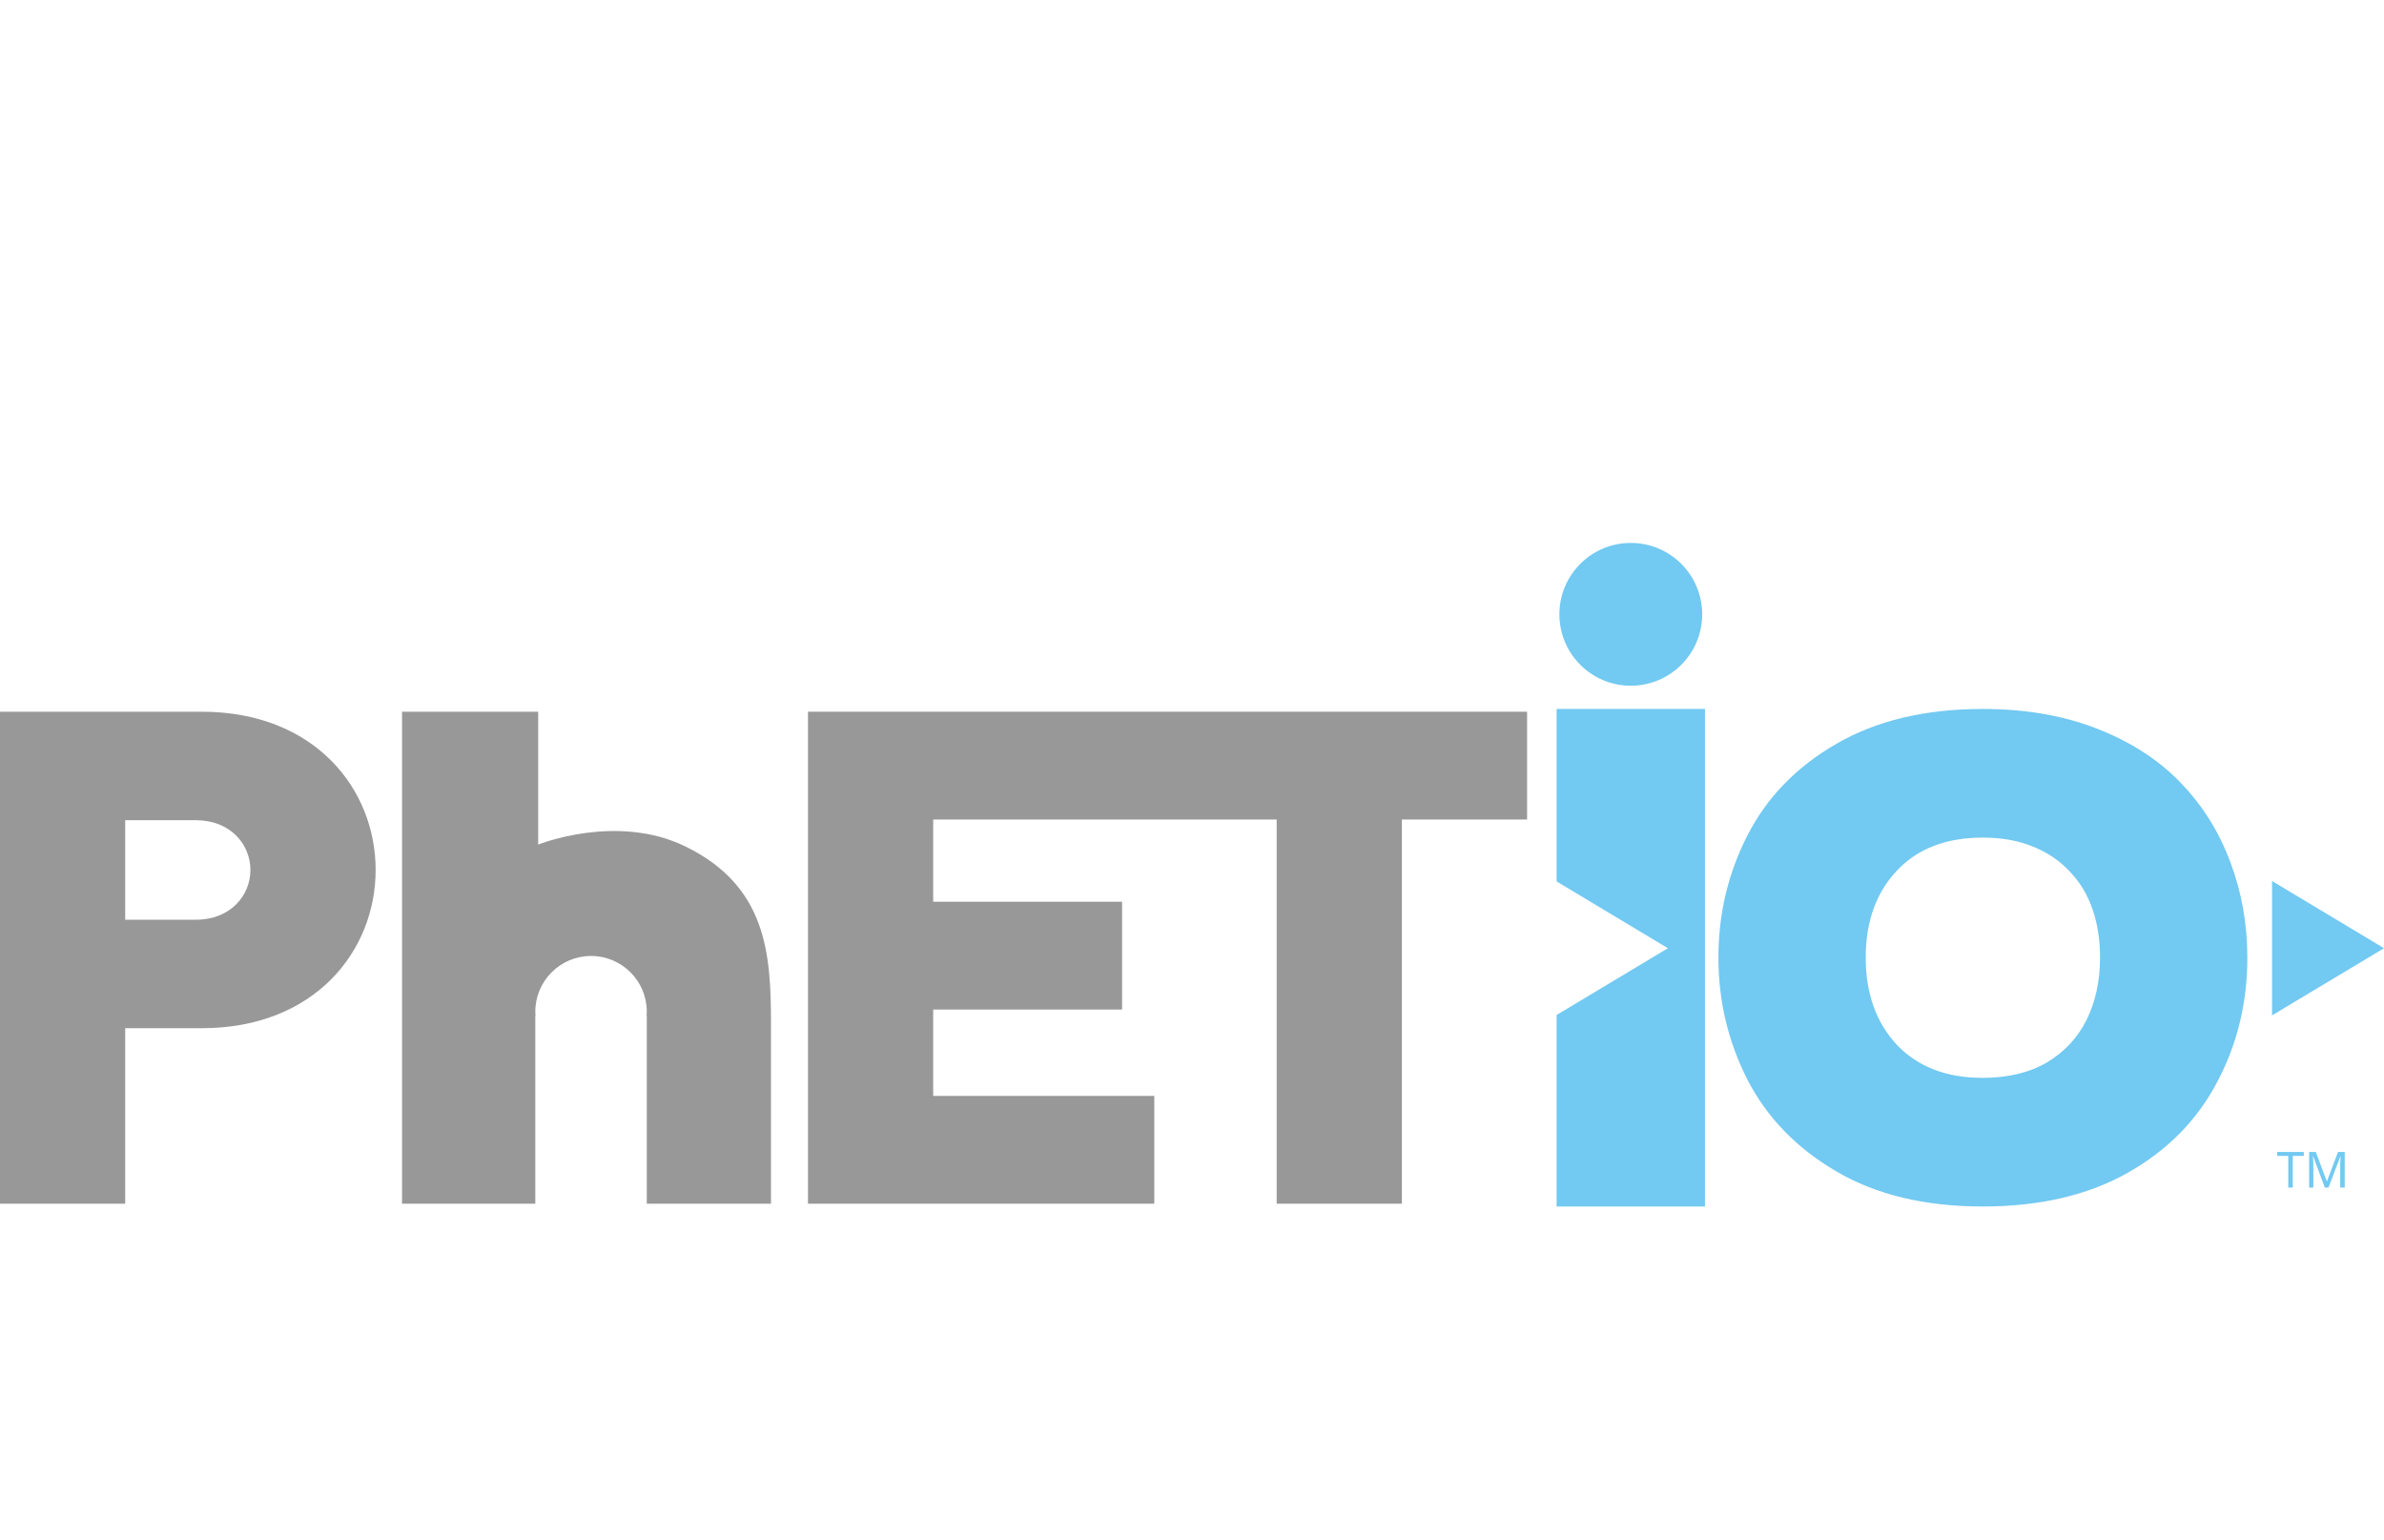
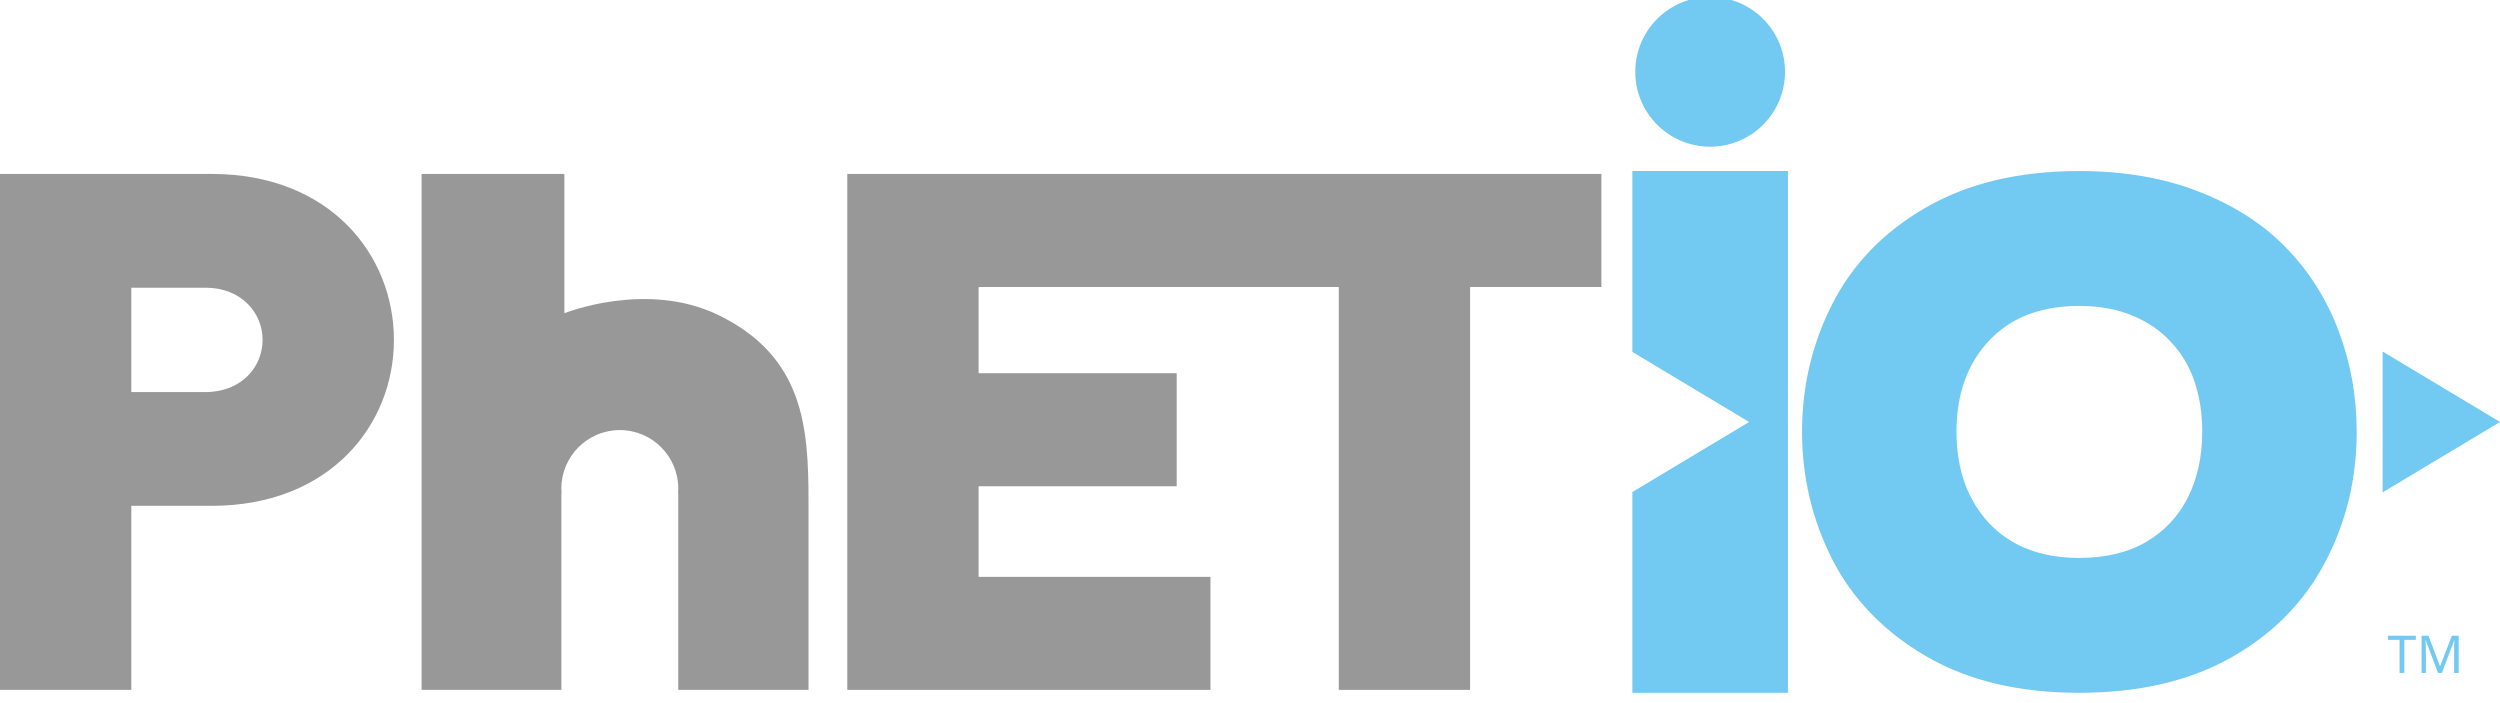
- <svg xmlns="http://www.w3.org/2000/svg" version="1.1" id="Layer_1" x="0px" y="0px" width="274px" height="177px" viewBox="115.92 132.26 273.164 76.034" enable-background="new 115.92 132.26 273.164 76.034" xml:space="preserve">
+ <svg xmlns="http://www.w3.org/2000/svg" version="1.1" id="Layer_1" x="0px" y="0px" width="274px" height="77px" viewBox="115.92 195 274 77" enable-background="new 115.92 194.664 273.997 76.267" xml:space="preserve">
  <g transform="translate(0,12)">
    <g transform="matrix(1 0 0 1 0 100)">
-       <polygon fill="#72C9F1" points="310.961,107.976 294.599,107.976 294.599,86.533 296.127,85.617 307.654,78.701 296.127,71.785   294.599,70.869 294.599,51.601 310.961,51.601  " />
-       <polygon fill="none" stroke="#72C9F1" stroke-width="0.637" stroke-miterlimit="3.864" points="310.961,107.976 294.599,107.976   294.599,86.533 296.127,85.617 307.654,78.701 296.127,71.785 294.599,70.869 294.599,51.601 310.961,51.601  " />
-       <path fill="#72C9F1" d="M356.867,79.77c0-2.06-0.294-3.935-0.877-5.625c-0.585-1.716-1.475-3.195-2.669-4.438   c-1.17-1.268-2.604-2.244-4.308-2.932c-1.703-0.712-3.673-1.069-5.908-1.069c-4.271,0-7.626,1.295-10.065,3.882   c-2.44,2.588-3.659,5.982-3.659,10.182c0,4.199,1.219,7.605,3.659,10.221c2.464,2.589,5.819,3.883,10.065,3.883   c2.921,0,5.412-0.596,7.471-1.783c2.06-1.215,3.622-2.879,4.691-4.992C356.333,84.958,356.867,82.515,356.867,79.77z    M373.107,79.77c0,5.123-1.144,9.838-3.432,14.143c-2.262,4.306-5.643,7.725-10.141,10.26s-9.977,3.804-16.43,3.804   c-6.533,0-12.061-1.32-16.584-3.962c-4.524-2.641-7.891-6.113-10.103-10.419c-2.187-4.305-3.278-8.912-3.278-13.825   c0-4.94,1.092-9.548,3.278-13.827c2.185-4.305,5.54-7.764,10.063-10.38c4.551-2.641,10.091-3.96,16.623-3.961   c4.879,0,9.225,0.753,13.038,2.259c3.836,1.505,6.987,3.552,9.454,6.14c2.465,2.563,4.332,5.56,5.604,8.993   C372.471,72.4,373.106,75.993,373.107,79.77z" />
-       <path fill="none" stroke="#72C9F1" stroke-width="0.637" stroke-miterlimit="3.864" d="M356.867,79.77   c0-2.06-0.294-3.935-0.877-5.625c-0.585-1.716-1.475-3.195-2.669-4.438c-1.17-1.268-2.604-2.244-4.308-2.932   c-1.703-0.712-3.673-1.069-5.908-1.069c-4.271,0-7.626,1.295-10.065,3.882c-2.44,2.588-3.659,5.982-3.659,10.182   c0,4.199,1.219,7.605,3.659,10.221c2.464,2.589,5.819,3.883,10.065,3.883c2.921,0,5.412-0.596,7.471-1.783   c2.06-1.215,3.622-2.879,4.691-4.992C356.333,84.958,356.867,82.515,356.867,79.77z M373.107,79.77   c0,5.123-1.144,9.838-3.432,14.143c-2.262,4.306-5.643,7.725-10.141,10.26s-9.977,3.804-16.43,3.804   c-6.533,0-12.061-1.32-16.584-3.962c-4.524-2.641-7.891-6.113-10.103-10.419c-2.187-4.305-3.278-8.912-3.278-13.825   c0-4.94,1.092-9.548,3.278-13.827c2.185-4.305,5.54-7.764,10.063-10.38c4.551-2.641,10.091-3.96,16.623-3.961   c4.879,0,9.225,0.753,13.038,2.259c3.836,1.505,6.987,3.552,9.454,6.14c2.465,2.563,4.332,5.56,5.604,8.993   C372.471,72.4,373.106,75.993,373.107,79.77z" />
-       <polygon fill="#72C9F1" points="376.812,71.94 378.299,72.832 388.08,78.701 378.299,84.568 376.812,85.461  " />
-       <polygon fill="none" stroke="#72C9F1" stroke-width="1.06" stroke-miterlimit="3.864" points="376.787,71.94 378.273,72.832   388.055,78.701 378.273,84.568 376.787,85.461  " />
-       <path fill="#989898" d="M144.614,69.734c0,2.929-2.296,5.701-6.232,5.701h-8.116V64.033h8.117   C142.318,64.033,144.614,66.804,144.614,69.734z M158.962,69.734c0-9.264-6.969-18.132-19.922-18.132h-23.12v56.374h14.346v-20.11   h8.773C151.993,87.865,158.962,78.998,158.962,69.734z" />
-       <polygon fill="#989898" points="248.18,107.976 208.5,107.976 208.5,51.601 247.854,51.601 290.896,51.601 290.896,63.954   276.551,63.954 276.551,107.976 262.203,107.976 262.203,63.954 248.18,63.954 222.846,63.954 222.846,73.375 244.491,73.375   244.491,85.727 222.846,85.727 222.846,95.625 248.18,95.625  " />
-       <circle fill="#72C9F1" cx="302.78" cy="40.441" r="8.181" />
-       <path fill="#989898" d="M194.44,67.033c-7.868-3.837-16.853-0.21-16.853-0.21V51.601h-15.601v56.374h15.271V86.457h0.024   c-0.012-0.158-0.024-0.317-0.024-0.48c0-3.528,2.861-6.389,6.388-6.389c3.525,0,6.386,2.86,6.386,6.389   c0,0.163-0.012,0.322-0.024,0.48h0.024v21.518h14.231c0,0,0,1.7,0-20.641C204.262,79.275,203.743,71.57,194.44,67.033z" />
-       <text transform="matrix(1 0 0 1 376.7871 106.123)" fill="#72C9F1" font-family="'ArialMT'" font-size="5.705">TM</text>
+       <polygon fill="#72C9F1" points="311.558,158.611 295.146,158.611 295.146,137.103 296.679,136.184 308.241,129.246     296.679,122.31 295.146,121.391 295.146,102.063 311.558,102.063   " />
+       <polygon fill="none" stroke="#72C9F1" stroke-width="0.637" stroke-miterlimit="3.864" points="311.558,158.611     295.146,158.611 295.146,137.103 296.679,136.184 308.241,129.246 296.679,122.31 295.146,121.391 295.146,102.063     311.558,102.063   " />
+       <path fill="#72C9F1" d="M357.604,130.318c0-2.066-0.295-3.947-0.88-5.642c-0.587-1.722-1.479-3.205-2.677-4.452    c-1.174-1.271-2.612-2.25-4.321-2.94c-1.708-0.714-3.685-1.072-5.927-1.072c-4.283,0-7.648,1.299-10.096,3.894    c-2.447,2.596-3.67,6-3.67,10.213s1.223,7.629,3.67,10.253c2.472,2.597,5.837,3.895,10.096,3.895c2.931,0,5.429-0.598,7.494-1.788    c2.066-1.219,3.634-2.889,4.706-5.008C357.068,135.522,357.604,133.072,357.604,130.318z M373.895,130.318    c0,5.139-1.148,9.869-3.443,14.187c-2.269,4.319-5.66,7.749-10.172,10.292s-10.007,3.815-16.48,3.815    c-6.553,0-12.098-1.324-16.635-3.974c-4.537-2.65-7.915-6.133-10.134-10.451c-2.193-4.318-3.288-8.939-3.288-13.867    c0-4.955,1.096-9.578,3.288-13.869c2.192-4.318,5.558-7.789,10.094-10.412c4.565-2.649,10.122-3.973,16.674-3.974    c4.895,0,9.254,0.755,13.078,2.267c3.848,1.51,7.009,3.562,9.483,6.158c2.473,2.57,4.345,5.577,5.621,9.021    C373.256,122.926,373.894,126.53,373.895,130.318z" />
+       <path fill="none" stroke="#72C9F1" stroke-width="0.637" stroke-miterlimit="3.864" d="M357.604,130.318    c0-2.066-0.295-3.947-0.88-5.642c-0.587-1.722-1.479-3.205-2.677-4.452c-1.174-1.271-2.612-2.25-4.321-2.94    c-1.708-0.714-3.685-1.072-5.927-1.072c-4.283,0-7.648,1.299-10.096,3.894c-2.447,2.596-3.67,6-3.67,10.213    s1.223,7.629,3.67,10.253c2.472,2.597,5.837,3.895,10.096,3.895c2.931,0,5.429-0.598,7.494-1.788    c2.066-1.219,3.634-2.889,4.706-5.008C357.068,135.522,357.604,133.072,357.604,130.318z M373.895,130.318    c0,5.139-1.148,9.869-3.443,14.187c-2.269,4.319-5.66,7.749-10.172,10.292s-10.007,3.815-16.48,3.815    c-6.553,0-12.098-1.324-16.635-3.974c-4.537-2.65-7.915-6.133-10.134-10.451c-2.193-4.318-3.288-8.939-3.288-13.867    c0-4.955,1.096-9.578,3.288-13.869c2.192-4.318,5.558-7.789,10.094-10.412c4.565-2.649,10.122-3.973,16.674-3.974    c4.895,0,9.254,0.755,13.078,2.267c3.848,1.51,7.009,3.562,9.483,6.158c2.473,2.57,4.345,5.577,5.621,9.021    C373.256,122.926,373.894,126.53,373.895,130.318z" />
+       <polygon fill="#72C9F1" points="377.61,122.465 379.102,123.359 388.913,129.246 379.102,135.131 377.61,136.027   " />
+       <polygon fill="none" stroke="#72C9F1" stroke-width="1.06" stroke-miterlimit="3.864" points="377.585,122.465     379.076,123.359 388.888,129.246 379.076,135.131 377.585,136.027   " />
+       <path fill="#989898" d="M144.701,120.252c0,2.938-2.303,5.719-6.25,5.719h-8.141v-11.438h8.141    C142.398,114.533,144.701,117.312,144.701,120.252z M159.094,120.252c0-9.292-6.99-18.188-19.982-18.188H115.92v56.547h14.39    v-20.172h8.799C152.104,138.438,159.094,129.545,159.094,120.252z" />
+       <polygon fill="#989898" points="248.585,158.611 208.783,158.611 208.783,102.063 248.258,102.063 291.432,102.063     291.432,114.455 277.043,114.455 277.043,158.611 262.65,158.611 262.65,114.455 248.585,114.455 223.174,114.455     223.174,123.904 244.885,123.904 244.885,136.294 223.174,136.294 223.174,146.223 248.585,146.223   " />
+       <circle fill="#72C9F1" cx="303.352" cy="90.87" r="8.206" />
+       <path fill="#989898" d="M194.68,117.543c-7.892-3.849-16.904-0.211-16.904-0.211v-15.269h-15.648v56.547h15.318v-21.584h0.023    c-0.012-0.159-0.023-0.317-0.023-0.481c0-3.539,2.869-6.408,6.406-6.408s6.406,2.868,6.406,6.408c0,0.164-0.012,0.322-0.023,0.481    h0.023v21.584h14.274c0,0,0,1.705,0-20.704C204.532,129.822,204.012,122.094,194.68,117.543z" />
+       <text transform="matrix(1 0 0 1 377.5859 156.752)" fill="#72C9F1" font-family="'ArialMT'" font-size="5.723">TM</text>
    </g>
  </g>
</svg>
